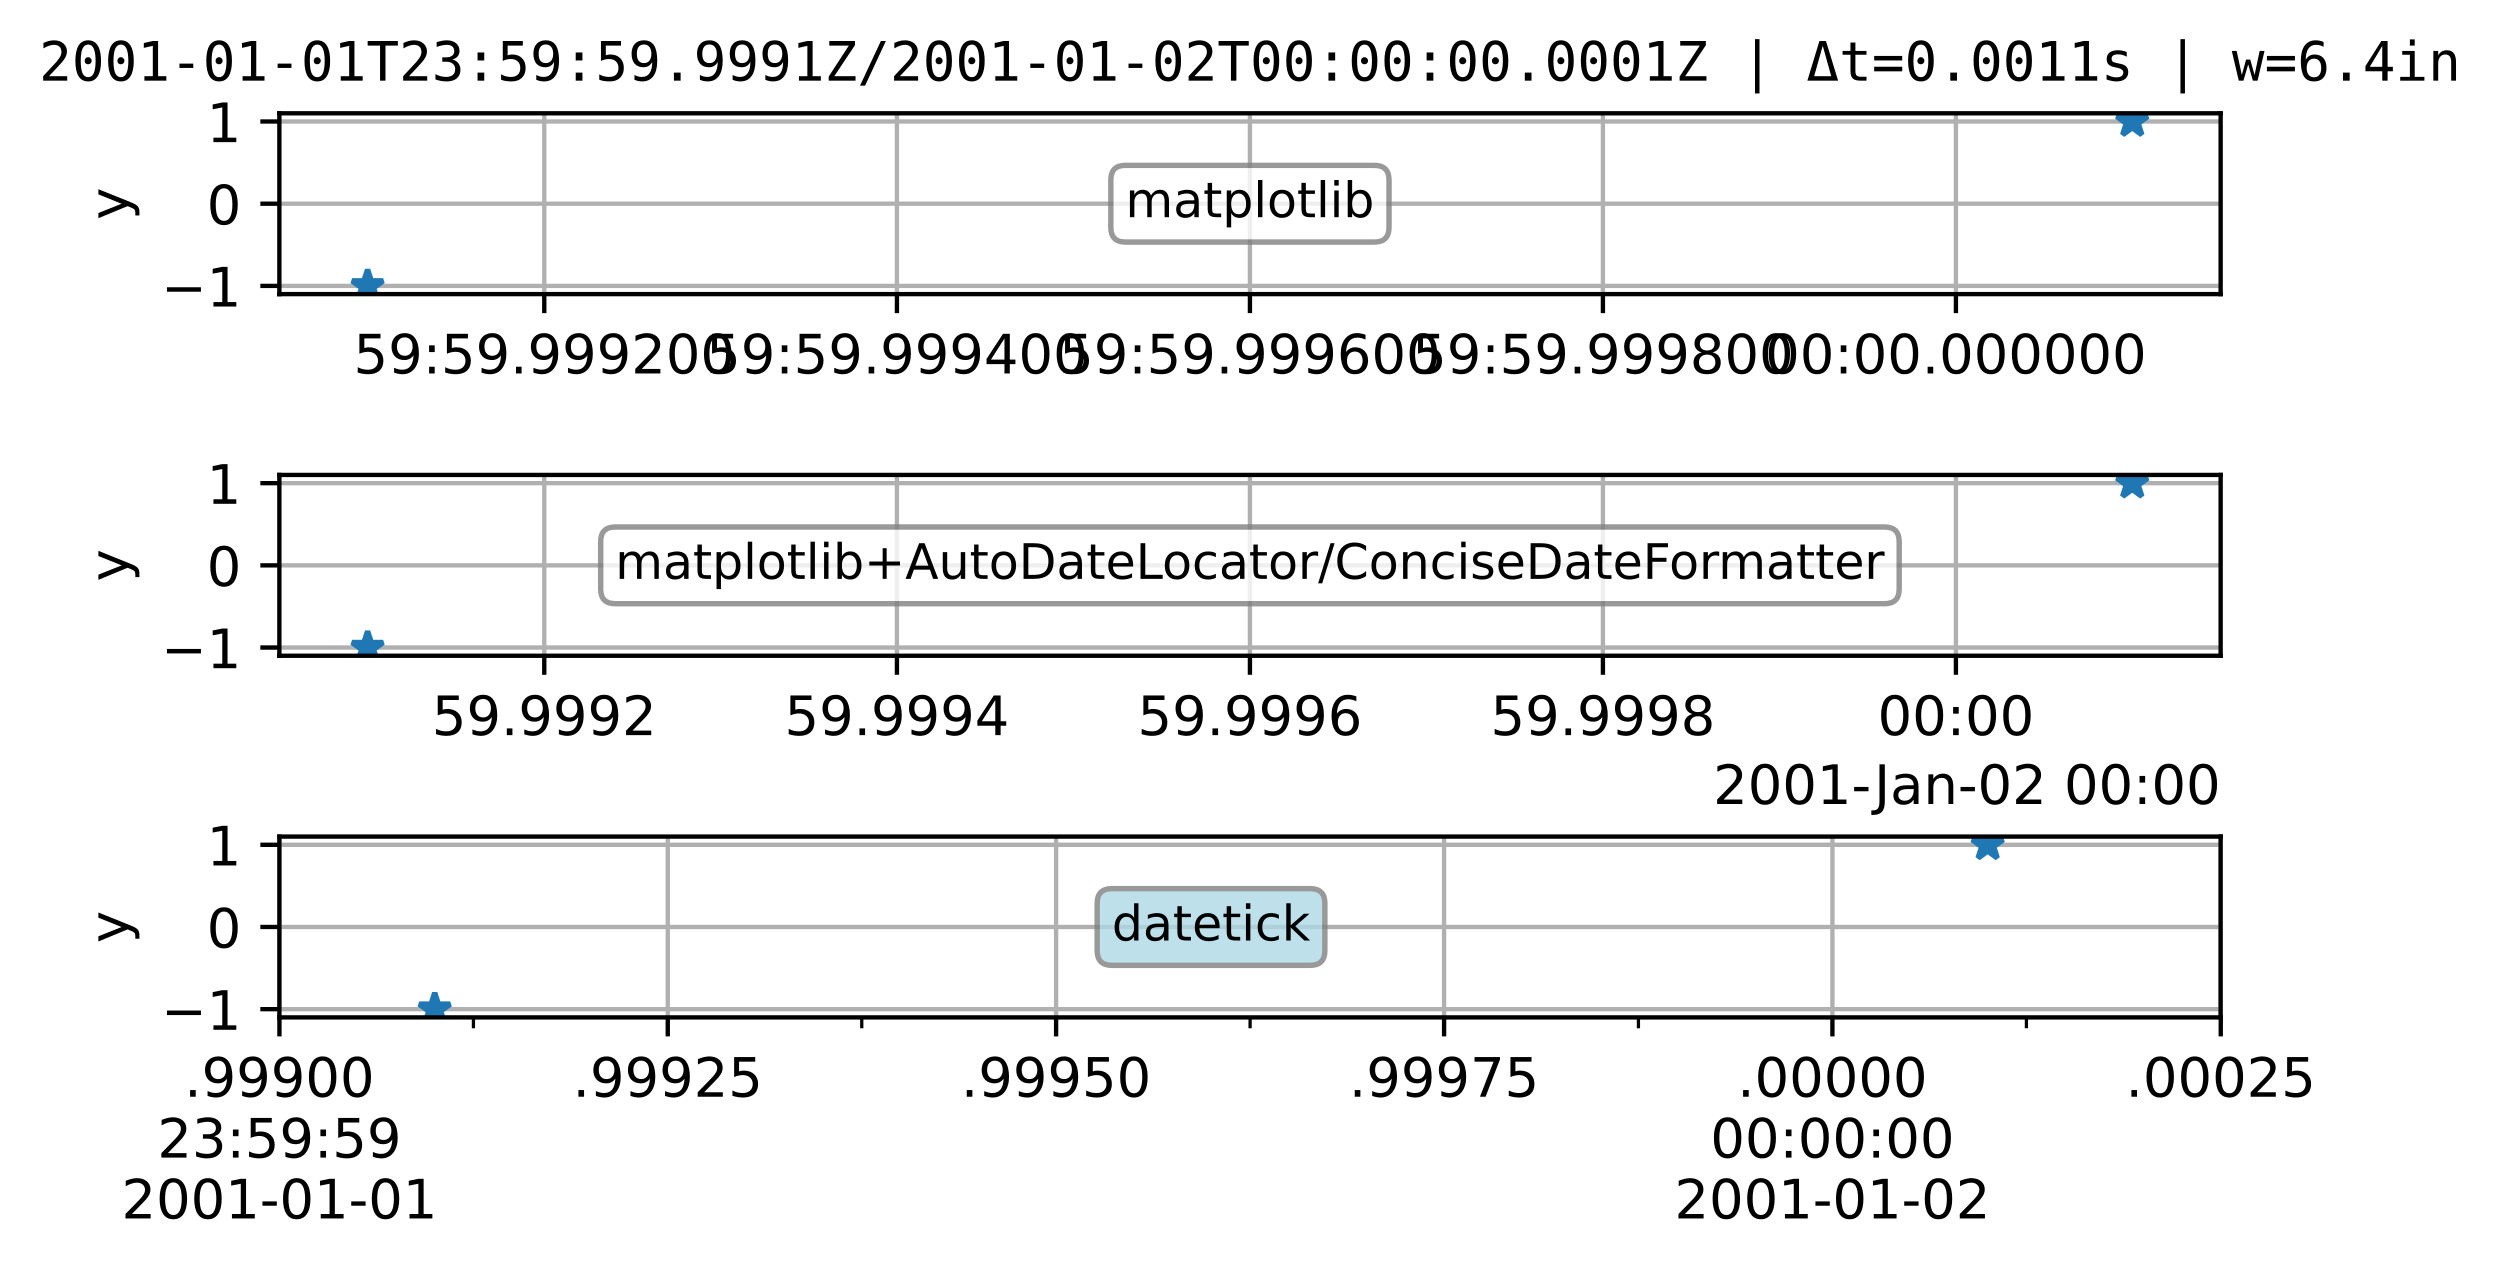
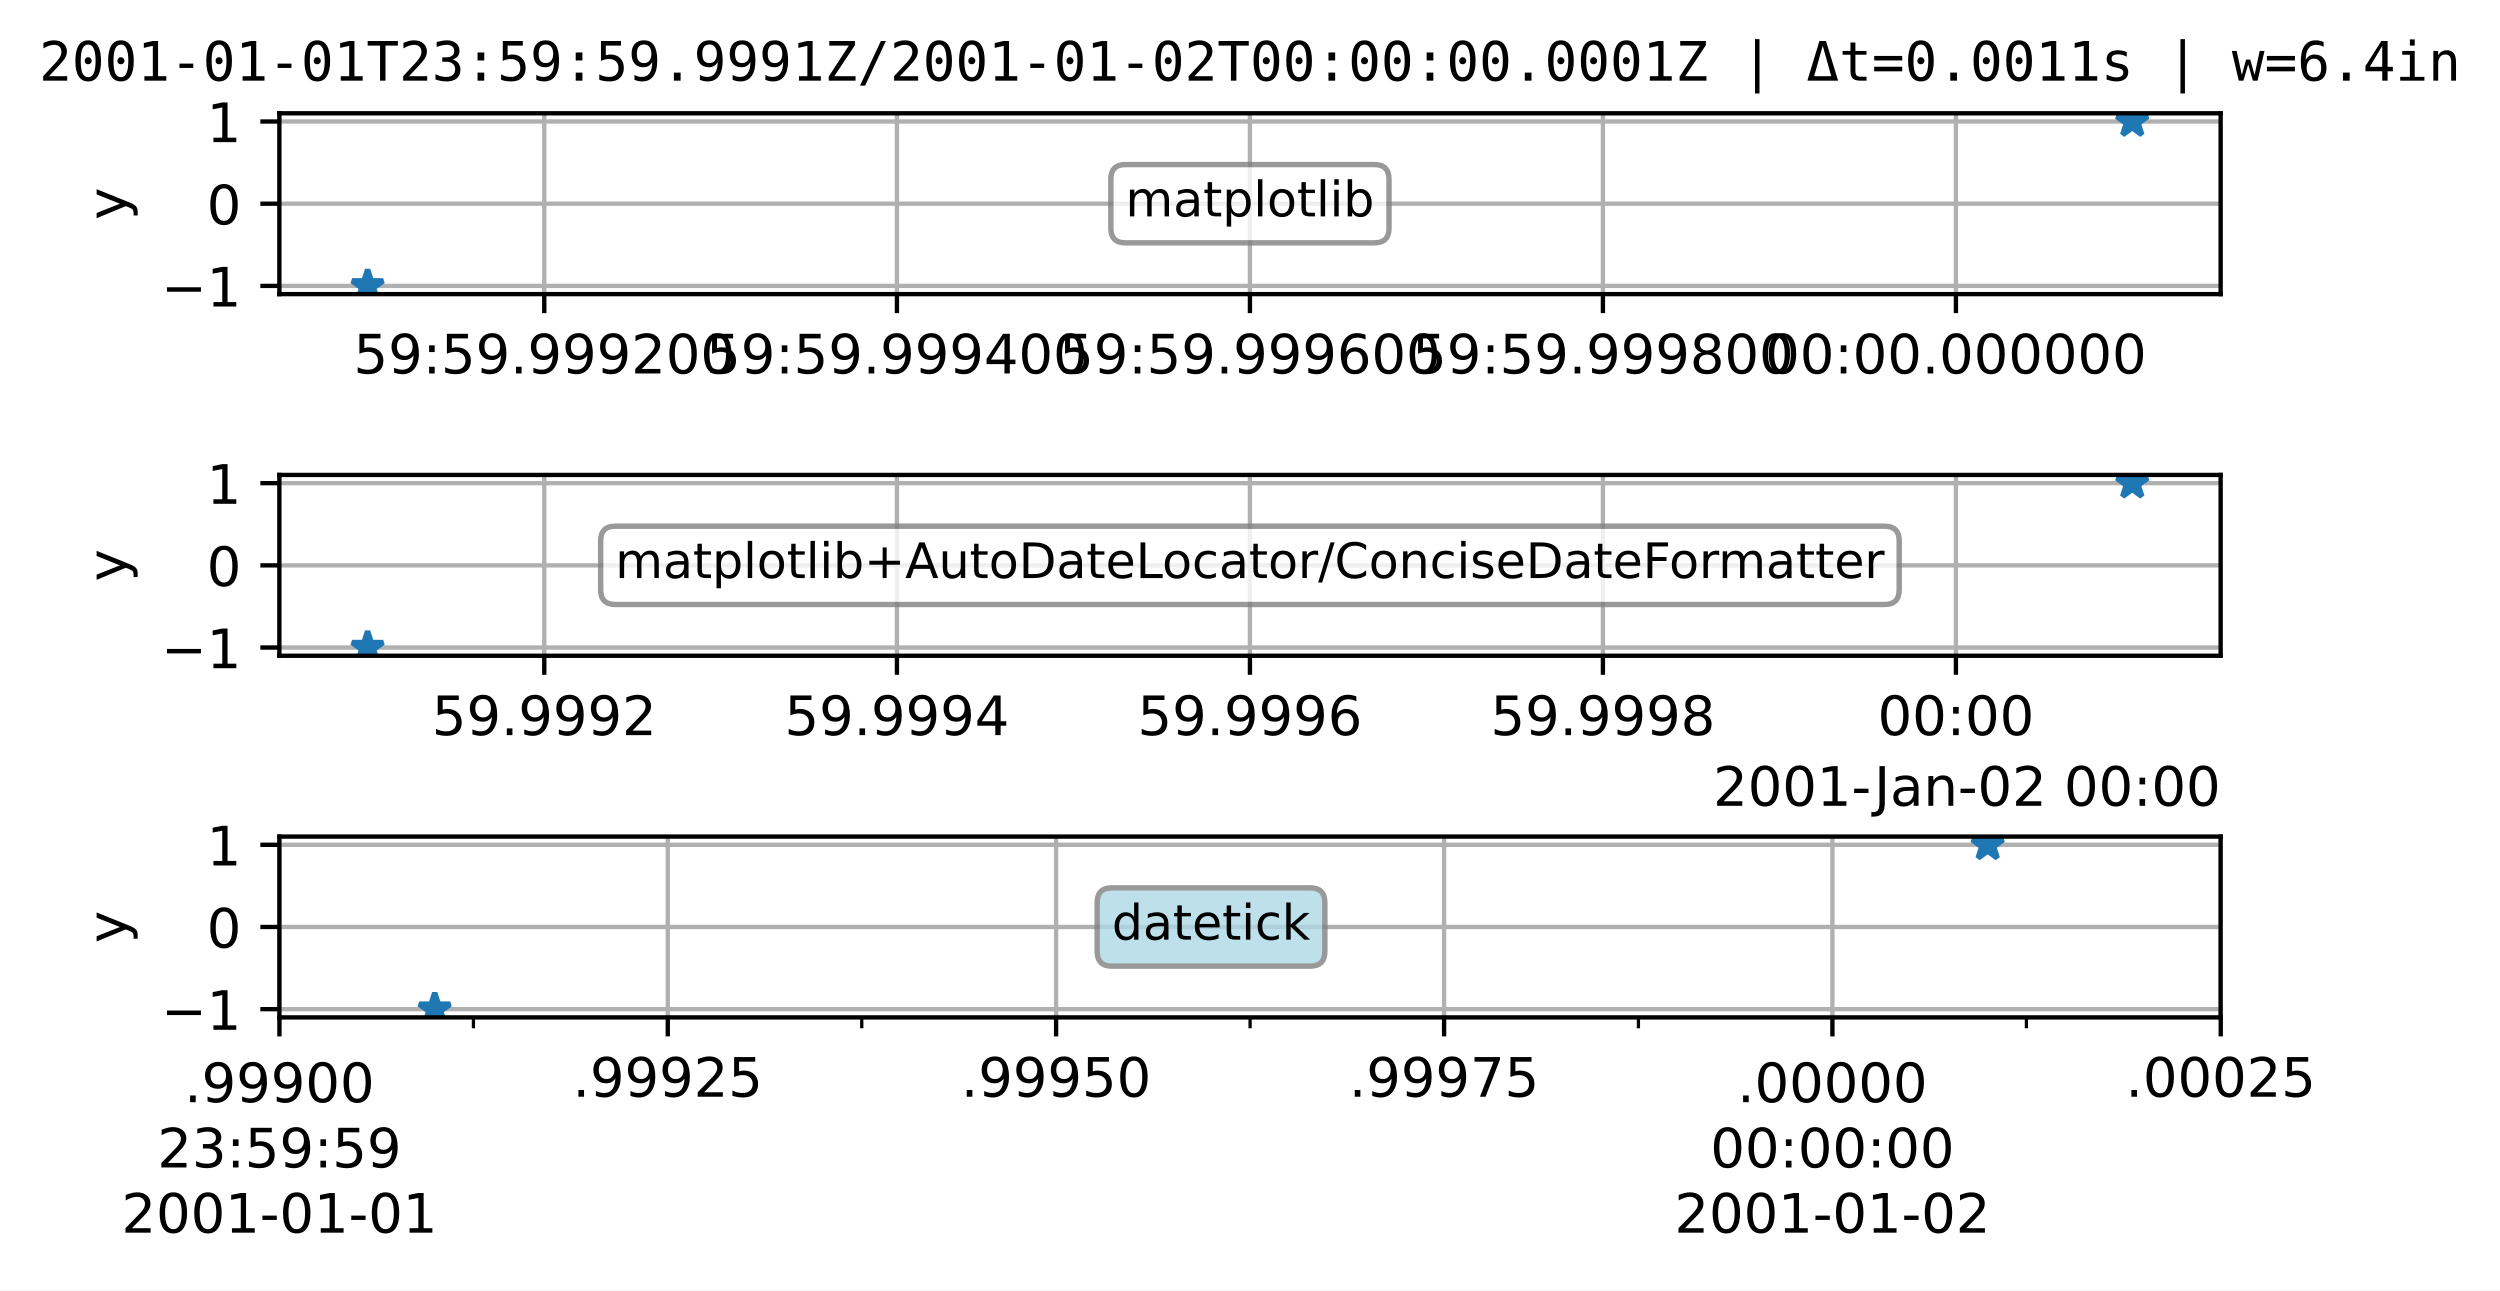
- <svg xmlns="http://www.w3.org/2000/svg" xmlns:xlink="http://www.w3.org/1999/xlink" width="459.903pt" height="233.436pt" viewBox="0 0 459.903 233.436" version="1.1">
+ <svg xmlns="http://www.w3.org/2000/svg" xmlns:xlink="http://www.w3.org/1999/xlink" width="459.903pt" height="237.368pt" viewBox="0 0 459.903 237.368" version="1.1">
  <defs>
    <style type="text/css">*{stroke-linejoin: round; stroke-linecap: butt}</style>
  </defs>
  <g id="figure_1">
    <g id="patch_1">
-       <path d="M 0 233.436  L 459.903 233.436  L 459.903 -0  L 0 -0  z " style="fill: #ffffff" />
+       <path d="M 0 237.368  L 459.903 237.368  L 459.903 -0  L 0 -0  z " style="fill: #ffffff" />
    </g>
    <g id="axes_1">
      <g id="patch_2">
        <path d="M 51.392 54.106  L 408.512 54.106  L 408.512 20.842  L 51.392 20.842  z " style="fill: #ffffff" />
      </g>
      <g id="matplotlib.axis_1">
        <g id="xtick_1">
          <g id="line2d_1">
-             <path d="M 100.125 54.106  L 100.125 20.842  " clip-path="url(#p8fd608093d)" style="fill: none; stroke: #b0b0b0; stroke-width: 0.8; stroke-linecap: square" />
+             <path d="M 100.125 54.106  L 100.125 20.842  " clip-path="url(#pd7051000d3)" style="fill: none; stroke: #b0b0b0; stroke-width: 0.8; stroke-linecap: square" />
          </g>
          <g id="line2d_2">
            <defs>
              <path id="m1e6c41ab66" d="M 0 0  L 0 3.5  " style="stroke: #000000; stroke-width: 0.8" />
            </defs>
            <g>
              <use xlink:href="#m1e6c41ab66" x="100.125" y="54.106" style="stroke: #000000; stroke-width: 0.8" />
            </g>
          </g>
          <g id="text_1">
-             <text style="font: 10px 'DejaVu Sans', 'Bitstream Vera Sans', 'Computer Modern Sans Serif', 'Lucida Grande', 'Verdana', 'Geneva', 'Lucid', 'Arial', 'Helvetica', 'Avant Garde', sans-serif; text-anchor: middle" x="100.125" y="68.705" transform="rotate(-0 100.125 68.70462)">59:59.999200</text>
+             <text style="font-size: 10px; font-family: 'DejaVu Sans', 'Bitstream Vera Sans', 'Computer Modern Sans Serif', 'Lucida Grande', 'Verdana', 'Geneva', 'Lucid', 'Arial', 'Helvetica', 'Avant Garde', sans-serif; text-anchor: middle" x="100.125" y="68.704" transform="rotate(-0 100.125 68.70384)">59:59.999200</text>
          </g>
        </g>
        <g id="xtick_2">
          <g id="line2d_3">
-             <path d="M 165 54.106  L 165 20.842  " clip-path="url(#p8fd608093d)" style="fill: none; stroke: #b0b0b0; stroke-width: 0.8; stroke-linecap: square" />
+             <path d="M 165 54.106  L 165 20.842  " clip-path="url(#pd7051000d3)" style="fill: none; stroke: #b0b0b0; stroke-width: 0.8; stroke-linecap: square" />
          </g>
          <g id="line2d_4">
            <g>
              <use xlink:href="#m1e6c41ab66" x="165" y="54.106" style="stroke: #000000; stroke-width: 0.8" />
            </g>
          </g>
          <g id="text_2">
-             <text style="font: 10px 'DejaVu Sans', 'Bitstream Vera Sans', 'Computer Modern Sans Serif', 'Lucida Grande', 'Verdana', 'Geneva', 'Lucid', 'Arial', 'Helvetica', 'Avant Garde', sans-serif; text-anchor: middle" x="165" y="68.705" transform="rotate(-0 165 68.70462)">59:59.999400</text>
+             <text style="font-size: 10px; font-family: 'DejaVu Sans', 'Bitstream Vera Sans', 'Computer Modern Sans Serif', 'Lucida Grande', 'Verdana', 'Geneva', 'Lucid', 'Arial', 'Helvetica', 'Avant Garde', sans-serif; text-anchor: middle" x="165" y="68.704" transform="rotate(-0 165 68.70384)">59:59.999400</text>
          </g>
        </g>
        <g id="xtick_3">
          <g id="line2d_5">
-             <path d="M 229.938 54.106  L 229.938 20.842  " clip-path="url(#p8fd608093d)" style="fill: none; stroke: #b0b0b0; stroke-width: 0.8; stroke-linecap: square" />
+             <path d="M 229.938 54.106  L 229.938 20.842  " clip-path="url(#pd7051000d3)" style="fill: none; stroke: #b0b0b0; stroke-width: 0.8; stroke-linecap: square" />
          </g>
          <g id="line2d_6">
            <g>
              <use xlink:href="#m1e6c41ab66" x="229.938" y="54.106" style="stroke: #000000; stroke-width: 0.8" />
            </g>
          </g>
          <g id="text_3">
-             <text style="font: 10px 'DejaVu Sans', 'Bitstream Vera Sans', 'Computer Modern Sans Serif', 'Lucida Grande', 'Verdana', 'Geneva', 'Lucid', 'Arial', 'Helvetica', 'Avant Garde', sans-serif; text-anchor: middle" x="229.938" y="68.705" transform="rotate(-0 229.9375 68.70462)">59:59.999600</text>
+             <text style="font-size: 10px; font-family: 'DejaVu Sans', 'Bitstream Vera Sans', 'Computer Modern Sans Serif', 'Lucida Grande', 'Verdana', 'Geneva', 'Lucid', 'Arial', 'Helvetica', 'Avant Garde', sans-serif; text-anchor: middle" x="229.938" y="68.704" transform="rotate(-0 229.9375 68.70384)">59:59.999600</text>
          </g>
        </g>
        <g id="xtick_4">
          <g id="line2d_7">
-             <path d="M 294.875 54.106  L 294.875 20.842  " clip-path="url(#p8fd608093d)" style="fill: none; stroke: #b0b0b0; stroke-width: 0.8; stroke-linecap: square" />
+             <path d="M 294.875 54.106  L 294.875 20.842  " clip-path="url(#pd7051000d3)" style="fill: none; stroke: #b0b0b0; stroke-width: 0.8; stroke-linecap: square" />
          </g>
          <g id="line2d_8">
            <g>
              <use xlink:href="#m1e6c41ab66" x="294.875" y="54.106" style="stroke: #000000; stroke-width: 0.8" />
            </g>
          </g>
          <g id="text_4">
-             <text style="font: 10px 'DejaVu Sans', 'Bitstream Vera Sans', 'Computer Modern Sans Serif', 'Lucida Grande', 'Verdana', 'Geneva', 'Lucid', 'Arial', 'Helvetica', 'Avant Garde', sans-serif; text-anchor: middle" x="294.875" y="68.705" transform="rotate(-0 294.875 68.70462)">59:59.999800</text>
+             <text style="font-size: 10px; font-family: 'DejaVu Sans', 'Bitstream Vera Sans', 'Computer Modern Sans Serif', 'Lucida Grande', 'Verdana', 'Geneva', 'Lucid', 'Arial', 'Helvetica', 'Avant Garde', sans-serif; text-anchor: middle" x="294.875" y="68.704" transform="rotate(-0 294.875 68.70384)">59:59.999800</text>
          </g>
        </g>
        <g id="xtick_5">
          <g id="line2d_9">
-             <path d="M 359.812 54.106  L 359.812 20.842  " clip-path="url(#p8fd608093d)" style="fill: none; stroke: #b0b0b0; stroke-width: 0.8; stroke-linecap: square" />
+             <path d="M 359.812 54.106  L 359.812 20.842  " clip-path="url(#pd7051000d3)" style="fill: none; stroke: #b0b0b0; stroke-width: 0.8; stroke-linecap: square" />
          </g>
          <g id="line2d_10">
            <g>
              <use xlink:href="#m1e6c41ab66" x="359.812" y="54.106" style="stroke: #000000; stroke-width: 0.8" />
            </g>
          </g>
          <g id="text_5">
-             <text style="font: 10px 'DejaVu Sans', 'Bitstream Vera Sans', 'Computer Modern Sans Serif', 'Lucida Grande', 'Verdana', 'Geneva', 'Lucid', 'Arial', 'Helvetica', 'Avant Garde', sans-serif; text-anchor: middle" x="359.812" y="68.705" transform="rotate(-0 359.8125 68.70462)">00:00.000000</text>
+             <text style="font-size: 10px; font-family: 'DejaVu Sans', 'Bitstream Vera Sans', 'Computer Modern Sans Serif', 'Lucida Grande', 'Verdana', 'Geneva', 'Lucid', 'Arial', 'Helvetica', 'Avant Garde', sans-serif; text-anchor: middle" x="359.812" y="68.704" transform="rotate(-0 359.8125 68.70384)">00:00.000000</text>
          </g>
        </g>
      </g>
      <g id="matplotlib.axis_2">
        <g id="ytick_1">
          <g id="line2d_11">
-             <path d="M 51.392 52.594  L 408.512 52.594  " clip-path="url(#p8fd608093d)" style="fill: none; stroke: #b0b0b0; stroke-width: 0.8; stroke-linecap: square" />
+             <path d="M 51.392 52.594  L 408.512 52.594  " clip-path="url(#pd7051000d3)" style="fill: none; stroke: #b0b0b0; stroke-width: 0.8; stroke-linecap: square" />
          </g>
          <g id="line2d_12">
            <defs>
              <path id="mc1c6eb1be1" d="M 0 0  L -3.5 0  " style="stroke: #000000; stroke-width: 0.8" />
            </defs>
            <g>
              <use xlink:href="#mc1c6eb1be1" x="51.392" y="52.594" style="stroke: #000000; stroke-width: 0.8" />
            </g>
          </g>
          <g id="text_6">
-             <text style="font: 10px 'DejaVu Sans', 'Bitstream Vera Sans', 'Computer Modern Sans Serif', 'Lucida Grande', 'Verdana', 'Geneva', 'Lucid', 'Arial', 'Helvetica', 'Avant Garde', sans-serif; text-anchor: end" x="44.392" y="56.393" transform="rotate(-0 44.39156 56.39341)">−1</text>
+             <text style="font-size: 10px; font-family: 'DejaVu Sans', 'Bitstream Vera Sans', 'Computer Modern Sans Serif', 'Lucida Grande', 'Verdana', 'Geneva', 'Lucid', 'Arial', 'Helvetica', 'Avant Garde', sans-serif; text-anchor: end" x="44.392" y="56.393" transform="rotate(-0 44.39156 56.39302)">−1</text>
          </g>
        </g>
        <g id="ytick_2">
          <g id="line2d_13">
-             <path d="M 51.392 37.474  L 408.512 37.474  " clip-path="url(#p8fd608093d)" style="fill: none; stroke: #b0b0b0; stroke-width: 0.8; stroke-linecap: square" />
+             <path d="M 51.392 37.474  L 408.512 37.474  " clip-path="url(#pd7051000d3)" style="fill: none; stroke: #b0b0b0; stroke-width: 0.8; stroke-linecap: square" />
          </g>
          <g id="line2d_14">
            <g>
              <use xlink:href="#mc1c6eb1be1" x="51.392" y="37.474" style="stroke: #000000; stroke-width: 0.8" />
            </g>
          </g>
          <g id="text_7">
-             <text style="font: 10px 'DejaVu Sans', 'Bitstream Vera Sans', 'Computer Modern Sans Serif', 'Lucida Grande', 'Verdana', 'Geneva', 'Lucid', 'Arial', 'Helvetica', 'Avant Garde', sans-serif; text-anchor: end" x="44.392" y="41.273" transform="rotate(-0 44.39156 41.27341)">0</text>
+             <text style="font-size: 10px; font-family: 'DejaVu Sans', 'Bitstream Vera Sans', 'Computer Modern Sans Serif', 'Lucida Grande', 'Verdana', 'Geneva', 'Lucid', 'Arial', 'Helvetica', 'Avant Garde', sans-serif; text-anchor: end" x="44.392" y="41.273" transform="rotate(-0 44.39156 41.27302)">0</text>
          </g>
        </g>
        <g id="ytick_3">
          <g id="line2d_15">
-             <path d="M 51.392 22.354  L 408.512 22.354  " clip-path="url(#p8fd608093d)" style="fill: none; stroke: #b0b0b0; stroke-width: 0.8; stroke-linecap: square" />
+             <path d="M 51.392 22.354  L 408.512 22.354  " clip-path="url(#pd7051000d3)" style="fill: none; stroke: #b0b0b0; stroke-width: 0.8; stroke-linecap: square" />
          </g>
          <g id="line2d_16">
            <g>
              <use xlink:href="#mc1c6eb1be1" x="51.392" y="22.354" style="stroke: #000000; stroke-width: 0.8" />
            </g>
          </g>
          <g id="text_8">
-             <text style="font: 10px 'DejaVu Sans', 'Bitstream Vera Sans', 'Computer Modern Sans Serif', 'Lucida Grande', 'Verdana', 'Geneva', 'Lucid', 'Arial', 'Helvetica', 'Avant Garde', sans-serif; text-anchor: end" x="44.392" y="26.153" transform="rotate(-0 44.39156 26.15341)">1</text>
+             <text style="font-size: 10px; font-family: 'DejaVu Sans', 'Bitstream Vera Sans', 'Computer Modern Sans Serif', 'Lucida Grande', 'Verdana', 'Geneva', 'Lucid', 'Arial', 'Helvetica', 'Avant Garde', sans-serif; text-anchor: end" x="44.392" y="26.153" transform="rotate(-0 44.39156 26.15302)">1</text>
          </g>
        </g>
        <g id="text_9">
-           <text style="font: 10px 'DejaVu Sans', 'Bitstream Vera Sans', 'Computer Modern Sans Serif', 'Lucida Grande', 'Verdana', 'Geneva', 'Lucid', 'Arial', 'Helvetica', 'Avant Garde', sans-serif; text-anchor: middle" x="23.57" y="37.474" transform="rotate(-90 23.56969 37.47419)">y</text>
+           <text style="font-size: 10px; font-family: 'DejaVu Sans', 'Bitstream Vera Sans', 'Computer Modern Sans Serif', 'Lucida Grande', 'Verdana', 'Geneva', 'Lucid', 'Arial', 'Helvetica', 'Avant Garde', sans-serif; text-anchor: middle" x="23.247" y="37.474" transform="rotate(-90 23.24703 37.47419)">y</text>
        </g>
      </g>
      <g id="line2d_17">
        <defs>
          <path id="maf42e94cd1" d="M 0 -3  L -0.674 -0.927  L -2.853 -0.927  L -1.09 0.354  L -1.763 2.427  L -0 1.146  L 1.763 2.427  L 1.09 0.354  L 2.853 -0.927  L 0.674 -0.927  z " style="stroke: #1f77b4; stroke-linejoin: bevel" />
        </defs>
-         <g clip-path="url(#p8fd608093d)">
+         <g clip-path="url(#pd7051000d3)">
          <use xlink:href="#maf42e94cd1" x="67.625" y="52.594" style="fill: #1f77b4; stroke: #1f77b4; stroke-linejoin: bevel" />
          <use xlink:href="#maf42e94cd1" x="392.25" y="22.354" style="fill: #1f77b4; stroke: #1f77b4; stroke-linejoin: bevel" />
        </g>
      </g>
      <g id="patch_3">
        <path d="M 51.392 54.106  L 51.392 20.842  " style="fill: none; stroke: #000000; stroke-width: 0.8; stroke-linejoin: miter; stroke-linecap: square" />
      </g>
      <g id="patch_4">
        <path d="M 408.512 54.106  L 408.512 20.842  " style="fill: none; stroke: #000000; stroke-width: 0.8; stroke-linejoin: miter; stroke-linecap: square" />
      </g>
      <g id="patch_5">
        <path d="M 51.375 54.106  L 408.5 54.106  " style="fill: none; stroke: #000000; stroke-width: 0.8; stroke-linejoin: miter; stroke-linecap: square" />
      </g>
      <g id="patch_6">
        <path d="M 51.375 20.842  L 408.5 20.842  " style="fill: none; stroke: #000000; stroke-width: 0.8; stroke-linejoin: miter; stroke-linecap: square" />
      </g>
      <g id="text_10">
        <g id="patch_7">
-           <path d="M 207.051 44.529  L 252.824 44.529  Q 255.524 44.529 255.524 41.829  L 255.524 33.119  Q 255.524 30.419 252.824 30.419  L 207.051 30.419  Q 204.351 30.419 204.351 33.119  L 204.351 41.829  Q 204.351 44.529 207.051 44.529  z " style="fill: #ffffff; opacity: 0.8; stroke: #808080; stroke-linejoin: miter" />
-         </g>
-         <text style="font: 9px 'DejaVu Sans', 'Bitstream Vera Sans', 'Computer Modern Sans Serif', 'Lucida Grande', 'Verdana', 'Geneva', 'Lucid', 'Arial', 'Helvetica', 'Avant Garde', sans-serif; text-anchor: middle" x="229.938" y="39.958" transform="rotate(-0 229.9375 39.95763)">matplotlib</text>
+           <path d="M 207.051 44.675  L 252.824 44.675  Q 255.524 44.675 255.524 41.975  L 255.524 32.974  Q 255.524 30.274 252.824 30.274  L 207.051 30.274  Q 204.351 30.274 204.351 32.974  L 204.351 41.975  Q 204.351 44.675 207.051 44.675  z " style="fill: #ffffff; opacity: 0.8; stroke: #808080; stroke-linejoin: miter" />
+         </g>
+         <text style="font-size: 9px; font-family: 'DejaVu Sans', 'Bitstream Vera Sans', 'Computer Modern Sans Serif', 'Lucida Grande', 'Verdana', 'Geneva', 'Lucid', 'Arial', 'Helvetica', 'Avant Garde', sans-serif; text-anchor: middle" x="229.938" y="39.812" transform="rotate(-0 229.9375 39.81243)">matplotlib</text>
      </g>
      <g id="text_11">
-         <text style="font: 10px 'DejaVu Sans Mono', 'Bitstream Vera Sans Mono', 'Computer Modern Typewriter', 'Andale Mono', 'Nimbus Mono L', 'Courier New', 'Courier', 'Fixed', 'Terminal', monospace; text-anchor: middle" x="229.952" y="14.842" transform="rotate(-0 229.9516 14.84219)">2001-01-01T23:59:59.9991Z/2001-01-02T00:00:00.0001Z | Δt=0.0011s | w=6.4in</text>
+         <text style="font-size: 10px; font-family: 'DejaVu Sans Mono', 'Bitstream Vera Sans Mono', 'Computer Modern Typewriter', 'Andale Mono', 'Nimbus Mono L', 'Courier New', 'Courier', 'Fixed', 'Terminal', monospace; text-anchor: middle" x="229.952" y="14.842" transform="rotate(-0 229.9516 14.84219)">2001-01-01T23:59:59.9991Z/2001-01-02T00:00:00.0001Z | Δt=0.0011s | w=6.4in</text>
      </g>
    </g>
    <g id="axes_2">
      <g id="patch_8">
        <path d="M 51.392 120.634  L 408.512 120.634  L 408.512 87.37  L 51.392 87.37  z " style="fill: #ffffff" />
      </g>
      <g id="matplotlib.axis_3">
        <g id="xtick_6">
          <g id="line2d_18">
-             <path d="M 100.125 120.634  L 100.125 87.37  " clip-path="url(#p491c0d5080)" style="fill: none; stroke: #b0b0b0; stroke-width: 0.8; stroke-linecap: square" />
+             <path d="M 100.125 120.634  L 100.125 87.37  " clip-path="url(#p44b0784f91)" style="fill: none; stroke: #b0b0b0; stroke-width: 0.8; stroke-linecap: square" />
          </g>
          <g id="line2d_19">
            <g>
              <use xlink:href="#m1e6c41ab66" x="100.125" y="120.634" style="stroke: #000000; stroke-width: 0.8" />
            </g>
          </g>
          <g id="text_12">
-             <text style="font: 10px 'DejaVu Sans', 'Bitstream Vera Sans', 'Computer Modern Sans Serif', 'Lucida Grande', 'Verdana', 'Geneva', 'Lucid', 'Arial', 'Helvetica', 'Avant Garde', sans-serif; text-anchor: middle" x="100.125" y="135.233" transform="rotate(-0 100.125 135.2326)">59.9992</text>
+             <text style="font-size: 10px; font-family: 'DejaVu Sans', 'Bitstream Vera Sans', 'Computer Modern Sans Serif', 'Lucida Grande', 'Verdana', 'Geneva', 'Lucid', 'Arial', 'Helvetica', 'Avant Garde', sans-serif; text-anchor: middle" x="100.125" y="135.232" transform="rotate(-0 100.125 135.2318)">59.9992</text>
          </g>
        </g>
        <g id="xtick_7">
          <g id="line2d_20">
-             <path d="M 165 120.634  L 165 87.37  " clip-path="url(#p491c0d5080)" style="fill: none; stroke: #b0b0b0; stroke-width: 0.8; stroke-linecap: square" />
+             <path d="M 165 120.634  L 165 87.37  " clip-path="url(#p44b0784f91)" style="fill: none; stroke: #b0b0b0; stroke-width: 0.8; stroke-linecap: square" />
          </g>
          <g id="line2d_21">
            <g>
              <use xlink:href="#m1e6c41ab66" x="165" y="120.634" style="stroke: #000000; stroke-width: 0.8" />
            </g>
          </g>
          <g id="text_13">
-             <text style="font: 10px 'DejaVu Sans', 'Bitstream Vera Sans', 'Computer Modern Sans Serif', 'Lucida Grande', 'Verdana', 'Geneva', 'Lucid', 'Arial', 'Helvetica', 'Avant Garde', sans-serif; text-anchor: middle" x="165" y="135.233" transform="rotate(-0 165 135.2326)">59.9994</text>
+             <text style="font-size: 10px; font-family: 'DejaVu Sans', 'Bitstream Vera Sans', 'Computer Modern Sans Serif', 'Lucida Grande', 'Verdana', 'Geneva', 'Lucid', 'Arial', 'Helvetica', 'Avant Garde', sans-serif; text-anchor: middle" x="165" y="135.232" transform="rotate(-0 165 135.2318)">59.9994</text>
          </g>
        </g>
        <g id="xtick_8">
          <g id="line2d_22">
-             <path d="M 229.938 120.634  L 229.938 87.37  " clip-path="url(#p491c0d5080)" style="fill: none; stroke: #b0b0b0; stroke-width: 0.8; stroke-linecap: square" />
+             <path d="M 229.938 120.634  L 229.938 87.37  " clip-path="url(#p44b0784f91)" style="fill: none; stroke: #b0b0b0; stroke-width: 0.8; stroke-linecap: square" />
          </g>
          <g id="line2d_23">
            <g>
              <use xlink:href="#m1e6c41ab66" x="229.938" y="120.634" style="stroke: #000000; stroke-width: 0.8" />
            </g>
          </g>
          <g id="text_14">
-             <text style="font: 10px 'DejaVu Sans', 'Bitstream Vera Sans', 'Computer Modern Sans Serif', 'Lucida Grande', 'Verdana', 'Geneva', 'Lucid', 'Arial', 'Helvetica', 'Avant Garde', sans-serif; text-anchor: middle" x="229.938" y="135.233" transform="rotate(-0 229.9375 135.2326)">59.9996</text>
+             <text style="font-size: 10px; font-family: 'DejaVu Sans', 'Bitstream Vera Sans', 'Computer Modern Sans Serif', 'Lucida Grande', 'Verdana', 'Geneva', 'Lucid', 'Arial', 'Helvetica', 'Avant Garde', sans-serif; text-anchor: middle" x="229.938" y="135.232" transform="rotate(-0 229.9375 135.2318)">59.9996</text>
          </g>
        </g>
        <g id="xtick_9">
          <g id="line2d_24">
-             <path d="M 294.875 120.634  L 294.875 87.37  " clip-path="url(#p491c0d5080)" style="fill: none; stroke: #b0b0b0; stroke-width: 0.8; stroke-linecap: square" />
+             <path d="M 294.875 120.634  L 294.875 87.37  " clip-path="url(#p44b0784f91)" style="fill: none; stroke: #b0b0b0; stroke-width: 0.8; stroke-linecap: square" />
          </g>
          <g id="line2d_25">
            <g>
              <use xlink:href="#m1e6c41ab66" x="294.875" y="120.634" style="stroke: #000000; stroke-width: 0.8" />
            </g>
          </g>
          <g id="text_15">
-             <text style="font: 10px 'DejaVu Sans', 'Bitstream Vera Sans', 'Computer Modern Sans Serif', 'Lucida Grande', 'Verdana', 'Geneva', 'Lucid', 'Arial', 'Helvetica', 'Avant Garde', sans-serif; text-anchor: middle" x="294.875" y="135.233" transform="rotate(-0 294.875 135.2326)">59.9998</text>
+             <text style="font-size: 10px; font-family: 'DejaVu Sans', 'Bitstream Vera Sans', 'Computer Modern Sans Serif', 'Lucida Grande', 'Verdana', 'Geneva', 'Lucid', 'Arial', 'Helvetica', 'Avant Garde', sans-serif; text-anchor: middle" x="294.875" y="135.232" transform="rotate(-0 294.875 135.2318)">59.9998</text>
          </g>
        </g>
        <g id="xtick_10">
          <g id="line2d_26">
-             <path d="M 359.812 120.634  L 359.812 87.37  " clip-path="url(#p491c0d5080)" style="fill: none; stroke: #b0b0b0; stroke-width: 0.8; stroke-linecap: square" />
+             <path d="M 359.812 120.634  L 359.812 87.37  " clip-path="url(#p44b0784f91)" style="fill: none; stroke: #b0b0b0; stroke-width: 0.8; stroke-linecap: square" />
          </g>
          <g id="line2d_27">
            <g>
              <use xlink:href="#m1e6c41ab66" x="359.812" y="120.634" style="stroke: #000000; stroke-width: 0.8" />
            </g>
          </g>
          <g id="text_16">
-             <text style="font: 10px 'DejaVu Sans', 'Bitstream Vera Sans', 'Computer Modern Sans Serif', 'Lucida Grande', 'Verdana', 'Geneva', 'Lucid', 'Arial', 'Helvetica', 'Avant Garde', sans-serif; text-anchor: middle" x="359.812" y="135.233" transform="rotate(-0 359.8125 135.2326)">00:00</text>
+             <text style="font-size: 10px; font-family: 'DejaVu Sans', 'Bitstream Vera Sans', 'Computer Modern Sans Serif', 'Lucida Grande', 'Verdana', 'Geneva', 'Lucid', 'Arial', 'Helvetica', 'Avant Garde', sans-serif; text-anchor: middle" x="359.812" y="135.232" transform="rotate(-0 359.8125 135.2318)">00:00</text>
          </g>
        </g>
        <g id="text_17">
-           <text style="font: 10px 'DejaVu Sans', 'Bitstream Vera Sans', 'Computer Modern Sans Serif', 'Lucida Grande', 'Verdana', 'Geneva', 'Lucid', 'Arial', 'Helvetica', 'Avant Garde', sans-serif; text-anchor: end" x="408.512" y="147.911" transform="rotate(-0 408.5116 147.9108)">2001-Jan-02 00:00</text>
+           <text style="font-size: 10px; font-family: 'DejaVu Sans', 'Bitstream Vera Sans', 'Computer Modern Sans Serif', 'Lucida Grande', 'Verdana', 'Geneva', 'Lucid', 'Arial', 'Helvetica', 'Avant Garde', sans-serif; text-anchor: end" x="408.512" y="148.232" transform="rotate(-0 408.5116 148.2318)">2001-Jan-02 00:00</text>
        </g>
      </g>
      <g id="matplotlib.axis_4">
        <g id="ytick_4">
          <g id="line2d_28">
-             <path d="M 51.392 119.122  L 408.512 119.122  " clip-path="url(#p491c0d5080)" style="fill: none; stroke: #b0b0b0; stroke-width: 0.8; stroke-linecap: square" />
+             <path d="M 51.392 119.122  L 408.512 119.122  " clip-path="url(#p44b0784f91)" style="fill: none; stroke: #b0b0b0; stroke-width: 0.8; stroke-linecap: square" />
          </g>
          <g id="line2d_29">
            <g>
              <use xlink:href="#mc1c6eb1be1" x="51.392" y="119.122" style="stroke: #000000; stroke-width: 0.8" />
            </g>
          </g>
          <g id="text_18">
-             <text style="font: 10px 'DejaVu Sans', 'Bitstream Vera Sans', 'Computer Modern Sans Serif', 'Lucida Grande', 'Verdana', 'Geneva', 'Lucid', 'Arial', 'Helvetica', 'Avant Garde', sans-serif; text-anchor: end" x="44.392" y="122.921" transform="rotate(-0 44.39156 122.9214)">−1</text>
+             <text style="font-size: 10px; font-family: 'DejaVu Sans', 'Bitstream Vera Sans', 'Computer Modern Sans Serif', 'Lucida Grande', 'Verdana', 'Geneva', 'Lucid', 'Arial', 'Helvetica', 'Avant Garde', sans-serif; text-anchor: end" x="44.392" y="122.921" transform="rotate(-0 44.39156 122.921)">−1</text>
          </g>
        </g>
        <g id="ytick_5">
          <g id="line2d_30">
-             <path d="M 51.392 104.002  L 408.512 104.002  " clip-path="url(#p491c0d5080)" style="fill: none; stroke: #b0b0b0; stroke-width: 0.8; stroke-linecap: square" />
+             <path d="M 51.392 104.002  L 408.512 104.002  " clip-path="url(#p44b0784f91)" style="fill: none; stroke: #b0b0b0; stroke-width: 0.8; stroke-linecap: square" />
          </g>
          <g id="line2d_31">
            <g>
              <use xlink:href="#mc1c6eb1be1" x="51.392" y="104.002" style="stroke: #000000; stroke-width: 0.8" />
            </g>
          </g>
          <g id="text_19">
-             <text style="font: 10px 'DejaVu Sans', 'Bitstream Vera Sans', 'Computer Modern Sans Serif', 'Lucida Grande', 'Verdana', 'Geneva', 'Lucid', 'Arial', 'Helvetica', 'Avant Garde', sans-serif; text-anchor: end" x="44.392" y="107.801" transform="rotate(-0 44.39156 107.8014)">0</text>
+             <text style="font-size: 10px; font-family: 'DejaVu Sans', 'Bitstream Vera Sans', 'Computer Modern Sans Serif', 'Lucida Grande', 'Verdana', 'Geneva', 'Lucid', 'Arial', 'Helvetica', 'Avant Garde', sans-serif; text-anchor: end" x="44.392" y="107.801" transform="rotate(-0 44.39156 107.801)">0</text>
          </g>
        </g>
        <g id="ytick_6">
          <g id="line2d_32">
-             <path d="M 51.392 88.882  L 408.512 88.882  " clip-path="url(#p491c0d5080)" style="fill: none; stroke: #b0b0b0; stroke-width: 0.8; stroke-linecap: square" />
+             <path d="M 51.392 88.882  L 408.512 88.882  " clip-path="url(#p44b0784f91)" style="fill: none; stroke: #b0b0b0; stroke-width: 0.8; stroke-linecap: square" />
          </g>
          <g id="line2d_33">
            <g>
              <use xlink:href="#mc1c6eb1be1" x="51.392" y="88.882" style="stroke: #000000; stroke-width: 0.8" />
            </g>
          </g>
          <g id="text_20">
-             <text style="font: 10px 'DejaVu Sans', 'Bitstream Vera Sans', 'Computer Modern Sans Serif', 'Lucida Grande', 'Verdana', 'Geneva', 'Lucid', 'Arial', 'Helvetica', 'Avant Garde', sans-serif; text-anchor: end" x="44.392" y="92.681" transform="rotate(-0 44.39156 92.68141)">1</text>
+             <text style="font-size: 10px; font-family: 'DejaVu Sans', 'Bitstream Vera Sans', 'Computer Modern Sans Serif', 'Lucida Grande', 'Verdana', 'Geneva', 'Lucid', 'Arial', 'Helvetica', 'Avant Garde', sans-serif; text-anchor: end" x="44.392" y="92.681" transform="rotate(-0 44.39156 92.68102)">1</text>
          </g>
        </g>
        <g id="text_21">
-           <text style="font: 10px 'DejaVu Sans', 'Bitstream Vera Sans', 'Computer Modern Sans Serif', 'Lucida Grande', 'Verdana', 'Geneva', 'Lucid', 'Arial', 'Helvetica', 'Avant Garde', sans-serif; text-anchor: middle" x="23.57" y="104.002" transform="rotate(-90 23.56969 104.0022)">y</text>
+           <text style="font-size: 10px; font-family: 'DejaVu Sans', 'Bitstream Vera Sans', 'Computer Modern Sans Serif', 'Lucida Grande', 'Verdana', 'Geneva', 'Lucid', 'Arial', 'Helvetica', 'Avant Garde', sans-serif; text-anchor: middle" x="23.247" y="104.002" transform="rotate(-90 23.24703 104.0022)">y</text>
        </g>
      </g>
      <g id="line2d_34">
-         <g clip-path="url(#p491c0d5080)">
+         <g clip-path="url(#p44b0784f91)">
          <use xlink:href="#maf42e94cd1" x="67.625" y="119.122" style="fill: #1f77b4; stroke: #1f77b4; stroke-linejoin: bevel" />
          <use xlink:href="#maf42e94cd1" x="392.25" y="88.882" style="fill: #1f77b4; stroke: #1f77b4; stroke-linejoin: bevel" />
        </g>
      </g>
      <g id="patch_9">
        <path d="M 51.392 120.634  L 51.392 87.37  " style="fill: none; stroke: #000000; stroke-width: 0.8; stroke-linejoin: miter; stroke-linecap: square" />
      </g>
      <g id="patch_10">
        <path d="M 408.512 120.634  L 408.512 87.37  " style="fill: none; stroke: #000000; stroke-width: 0.8; stroke-linejoin: miter; stroke-linecap: square" />
      </g>
      <g id="patch_11">
        <path d="M 51.375 120.634  L 408.5 120.634  " style="fill: none; stroke: #000000; stroke-width: 0.8; stroke-linejoin: miter; stroke-linecap: square" />
      </g>
      <g id="patch_12">
        <path d="M 51.375 87.37  L 408.5 87.37  " style="fill: none; stroke: #000000; stroke-width: 0.8; stroke-linejoin: miter; stroke-linecap: square" />
      </g>
      <g id="text_22">
        <g id="patch_13">
-           <path d="M 113.2 111.057  L 346.675 111.057  Q 349.375 111.057 349.375 108.357  L 349.375 99.647  Q 349.375 96.947 346.675 96.947  L 113.2 96.947  Q 110.5 96.947 110.5 99.647  L 110.5 108.357  Q 110.5 111.057 113.2 111.057  z " style="fill: #ffffff; opacity: 0.8; stroke: #808080; stroke-linejoin: miter" />
-         </g>
-         <text style="font: 9px 'DejaVu Sans', 'Bitstream Vera Sans', 'Computer Modern Sans Serif', 'Lucida Grande', 'Verdana', 'Geneva', 'Lucid', 'Arial', 'Helvetica', 'Avant Garde', sans-serif; text-anchor: middle" x="229.938" y="106.486" transform="rotate(-0 229.9375 106.4856)">matplotlib+AutoDateLocator/ConciseDateFormatter</text>
+           <path d="M 113.198 111.203  L 346.677 111.203  Q 349.377 111.203 349.377 108.503  L 349.377 99.502  Q 349.377 96.802 346.677 96.802  L 113.198 96.802  Q 110.498 96.802 110.498 99.502  L 110.498 108.503  Q 110.498 111.203 113.198 111.203  z " style="fill: #ffffff; opacity: 0.8; stroke: #808080; stroke-linejoin: miter" />
+         </g>
+         <text style="font-size: 9px; font-family: 'DejaVu Sans', 'Bitstream Vera Sans', 'Computer Modern Sans Serif', 'Lucida Grande', 'Verdana', 'Geneva', 'Lucid', 'Arial', 'Helvetica', 'Avant Garde', sans-serif; text-anchor: middle" x="229.938" y="106.34" transform="rotate(-0 229.9375 106.3404)">matplotlib+AutoDateLocator/ConciseDateFormatter</text>
      </g>
    </g>
    <g id="axes_3">
      <g id="patch_14">
        <path d="M 51.392 187.162  L 408.512 187.162  L 408.512 153.898  L 51.392 153.898  z " style="fill: #ffffff" />
      </g>
      <g id="matplotlib.axis_5">
        <g id="xtick_11">
          <g id="line2d_35">
-             <path d="M 51.406 187.162  L 51.406 153.898  " clip-path="url(#p8b4cf2cf23)" style="fill: none; stroke: #b0b0b0; stroke-width: 0.8; stroke-linecap: square" />
+             <path d="M 51.406 187.162  L 51.406 153.898  " clip-path="url(#pa6ad8cc88d)" style="fill: none; stroke: #b0b0b0; stroke-width: 0.8; stroke-linecap: square" />
          </g>
          <g id="line2d_36">
            <g>
              <use xlink:href="#m1e6c41ab66" x="51.406" y="187.162" style="stroke: #000000; stroke-width: 0.8" />
            </g>
          </g>
          <g id="text_23">
-             <text style="font: 10px 'DejaVu Sans', 'Bitstream Vera Sans', 'Computer Modern Sans Serif', 'Lucida Grande', 'Verdana', 'Geneva', 'Lucid', 'Arial', 'Helvetica', 'Avant Garde', sans-serif" transform="translate(33.91094 201.7606)">.99900</text>
-             <text style="font: 10px 'DejaVu Sans', 'Bitstream Vera Sans', 'Computer Modern Sans Serif', 'Lucida Grande', 'Verdana', 'Geneva', 'Lucid', 'Arial', 'Helvetica', 'Avant Garde', sans-serif" transform="translate(28.95 212.9584)">23:59:59</text>
-             <text style="font: 10px 'DejaVu Sans', 'Bitstream Vera Sans', 'Computer Modern Sans Serif', 'Lucida Grande', 'Verdana', 'Geneva', 'Lucid', 'Arial', 'Helvetica', 'Avant Garde', sans-serif" transform="translate(22.34844 224.1562)">2001-01-01</text>
+             <text style="font-size: 10px; font-family: 'DejaVu Sans', 'Bitstream Vera Sans', 'Computer Modern Sans Serif', 'Lucida Grande', 'Verdana', 'Geneva', 'Lucid', 'Arial', 'Helvetica', 'Avant Garde', sans-serif" transform="translate(33.91094 202.7608)">.99900</text>
+             <text style="font-size: 10px; font-family: 'DejaVu Sans', 'Bitstream Vera Sans', 'Computer Modern Sans Serif', 'Lucida Grande', 'Verdana', 'Geneva', 'Lucid', 'Arial', 'Helvetica', 'Avant Garde', sans-serif" transform="translate(28.95 214.7628)">23:59:59</text>
+             <text style="font-size: 10px; font-family: 'DejaVu Sans', 'Bitstream Vera Sans', 'Computer Modern Sans Serif', 'Lucida Grande', 'Verdana', 'Geneva', 'Lucid', 'Arial', 'Helvetica', 'Avant Garde', sans-serif" transform="translate(22.34844 226.7647)">2001-01-01</text>
          </g>
        </g>
        <g id="xtick_12">
          <g id="line2d_37">
-             <path d="M 122.844 187.162  L 122.844 153.898  " clip-path="url(#p8b4cf2cf23)" style="fill: none; stroke: #b0b0b0; stroke-width: 0.8; stroke-linecap: square" />
+             <path d="M 122.844 187.162  L 122.844 153.898  " clip-path="url(#pa6ad8cc88d)" style="fill: none; stroke: #b0b0b0; stroke-width: 0.8; stroke-linecap: square" />
          </g>
          <g id="line2d_38">
            <g>
              <use xlink:href="#m1e6c41ab66" x="122.844" y="187.162" style="stroke: #000000; stroke-width: 0.8" />
            </g>
          </g>
          <g id="text_24">
-             <text style="font: 10px 'DejaVu Sans', 'Bitstream Vera Sans', 'Computer Modern Sans Serif', 'Lucida Grande', 'Verdana', 'Geneva', 'Lucid', 'Arial', 'Helvetica', 'Avant Garde', sans-serif; text-anchor: middle" x="122.844" y="201.761" transform="rotate(-0 122.8438 201.7606)">.99925</text>
+             <text style="font-size: 10px; font-family: 'DejaVu Sans', 'Bitstream Vera Sans', 'Computer Modern Sans Serif', 'Lucida Grande', 'Verdana', 'Geneva', 'Lucid', 'Arial', 'Helvetica', 'Avant Garde', sans-serif; text-anchor: middle" x="122.844" y="201.76" transform="rotate(-0 122.8438 201.7598)">.99925</text>
          </g>
        </g>
        <g id="xtick_13">
          <g id="line2d_39">
-             <path d="M 194.281 187.162  L 194.281 153.898  " clip-path="url(#p8b4cf2cf23)" style="fill: none; stroke: #b0b0b0; stroke-width: 0.8; stroke-linecap: square" />
+             <path d="M 194.281 187.162  L 194.281 153.898  " clip-path="url(#pa6ad8cc88d)" style="fill: none; stroke: #b0b0b0; stroke-width: 0.8; stroke-linecap: square" />
          </g>
          <g id="line2d_40">
            <g>
              <use xlink:href="#m1e6c41ab66" x="194.281" y="187.162" style="stroke: #000000; stroke-width: 0.8" />
            </g>
          </g>
          <g id="text_25">
-             <text style="font: 10px 'DejaVu Sans', 'Bitstream Vera Sans', 'Computer Modern Sans Serif', 'Lucida Grande', 'Verdana', 'Geneva', 'Lucid', 'Arial', 'Helvetica', 'Avant Garde', sans-serif; text-anchor: middle" x="194.281" y="201.761" transform="rotate(-0 194.2812 201.7606)">.99950</text>
+             <text style="font-size: 10px; font-family: 'DejaVu Sans', 'Bitstream Vera Sans', 'Computer Modern Sans Serif', 'Lucida Grande', 'Verdana', 'Geneva', 'Lucid', 'Arial', 'Helvetica', 'Avant Garde', sans-serif; text-anchor: middle" x="194.281" y="201.76" transform="rotate(-0 194.2812 201.7598)">.99950</text>
          </g>
        </g>
        <g id="xtick_14">
          <g id="line2d_41">
-             <path d="M 265.656 187.162  L 265.656 153.898  " clip-path="url(#p8b4cf2cf23)" style="fill: none; stroke: #b0b0b0; stroke-width: 0.8; stroke-linecap: square" />
+             <path d="M 265.656 187.162  L 265.656 153.898  " clip-path="url(#pa6ad8cc88d)" style="fill: none; stroke: #b0b0b0; stroke-width: 0.8; stroke-linecap: square" />
          </g>
          <g id="line2d_42">
            <g>
              <use xlink:href="#m1e6c41ab66" x="265.656" y="187.162" style="stroke: #000000; stroke-width: 0.8" />
            </g>
          </g>
          <g id="text_26">
-             <text style="font: 10px 'DejaVu Sans', 'Bitstream Vera Sans', 'Computer Modern Sans Serif', 'Lucida Grande', 'Verdana', 'Geneva', 'Lucid', 'Arial', 'Helvetica', 'Avant Garde', sans-serif; text-anchor: middle" x="265.656" y="201.761" transform="rotate(-0 265.6562 201.7606)">.99975</text>
+             <text style="font-size: 10px; font-family: 'DejaVu Sans', 'Bitstream Vera Sans', 'Computer Modern Sans Serif', 'Lucida Grande', 'Verdana', 'Geneva', 'Lucid', 'Arial', 'Helvetica', 'Avant Garde', sans-serif; text-anchor: middle" x="265.656" y="201.76" transform="rotate(-0 265.6562 201.7598)">.99975</text>
          </g>
        </g>
        <g id="xtick_15">
          <g id="line2d_43">
-             <path d="M 337.094 187.162  L 337.094 153.898  " clip-path="url(#p8b4cf2cf23)" style="fill: none; stroke: #b0b0b0; stroke-width: 0.8; stroke-linecap: square" />
+             <path d="M 337.094 187.162  L 337.094 153.898  " clip-path="url(#pa6ad8cc88d)" style="fill: none; stroke: #b0b0b0; stroke-width: 0.8; stroke-linecap: square" />
          </g>
          <g id="line2d_44">
            <g>
              <use xlink:href="#m1e6c41ab66" x="337.094" y="187.162" style="stroke: #000000; stroke-width: 0.8" />
            </g>
          </g>
          <g id="text_27">
-             <text style="font: 10px 'DejaVu Sans', 'Bitstream Vera Sans', 'Computer Modern Sans Serif', 'Lucida Grande', 'Verdana', 'Geneva', 'Lucid', 'Arial', 'Helvetica', 'Avant Garde', sans-serif" transform="translate(319.5984 201.7606)">.00000</text>
-             <text style="font: 10px 'DejaVu Sans', 'Bitstream Vera Sans', 'Computer Modern Sans Serif', 'Lucida Grande', 'Verdana', 'Geneva', 'Lucid', 'Arial', 'Helvetica', 'Avant Garde', sans-serif" transform="translate(314.6375 212.9584)">00:00:00</text>
-             <text style="font: 10px 'DejaVu Sans', 'Bitstream Vera Sans', 'Computer Modern Sans Serif', 'Lucida Grande', 'Verdana', 'Geneva', 'Lucid', 'Arial', 'Helvetica', 'Avant Garde', sans-serif" transform="translate(308.0359 224.1562)">2001-01-02</text>
+             <text style="font-size: 10px; font-family: 'DejaVu Sans', 'Bitstream Vera Sans', 'Computer Modern Sans Serif', 'Lucida Grande', 'Verdana', 'Geneva', 'Lucid', 'Arial', 'Helvetica', 'Avant Garde', sans-serif" transform="translate(319.5984 202.7608)">.00000</text>
+             <text style="font-size: 10px; font-family: 'DejaVu Sans', 'Bitstream Vera Sans', 'Computer Modern Sans Serif', 'Lucida Grande', 'Verdana', 'Geneva', 'Lucid', 'Arial', 'Helvetica', 'Avant Garde', sans-serif" transform="translate(314.6375 214.7628)">00:00:00</text>
+             <text style="font-size: 10px; font-family: 'DejaVu Sans', 'Bitstream Vera Sans', 'Computer Modern Sans Serif', 'Lucida Grande', 'Verdana', 'Geneva', 'Lucid', 'Arial', 'Helvetica', 'Avant Garde', sans-serif" transform="translate(308.0359 226.7647)">2001-01-02</text>
          </g>
        </g>
        <g id="xtick_16">
          <g id="line2d_45">
-             <path d="M 408.531 187.162  L 408.531 153.898  " clip-path="url(#p8b4cf2cf23)" style="fill: none; stroke: #b0b0b0; stroke-width: 0.8; stroke-linecap: square" />
+             <path d="M 408.531 187.162  L 408.531 153.898  " clip-path="url(#pa6ad8cc88d)" style="fill: none; stroke: #b0b0b0; stroke-width: 0.8; stroke-linecap: square" />
          </g>
          <g id="line2d_46">
            <g>
              <use xlink:href="#m1e6c41ab66" x="408.531" y="187.162" style="stroke: #000000; stroke-width: 0.8" />
            </g>
          </g>
          <g id="text_28">
-             <text style="font: 10px 'DejaVu Sans', 'Bitstream Vera Sans', 'Computer Modern Sans Serif', 'Lucida Grande', 'Verdana', 'Geneva', 'Lucid', 'Arial', 'Helvetica', 'Avant Garde', sans-serif; text-anchor: middle" x="408.531" y="201.761" transform="rotate(-0 408.5312 201.7606)">.00025</text>
+             <text style="font-size: 10px; font-family: 'DejaVu Sans', 'Bitstream Vera Sans', 'Computer Modern Sans Serif', 'Lucida Grande', 'Verdana', 'Geneva', 'Lucid', 'Arial', 'Helvetica', 'Avant Garde', sans-serif; text-anchor: middle" x="408.531" y="201.76" transform="rotate(-0 408.5312 201.7598)">.00025</text>
          </g>
        </g>
        <g id="xtick_17">
          <g id="line2d_47">
            <defs>
              <path id="m7da8c832f9" d="M 0 0  L 0 2  " style="stroke: #000000; stroke-width: 0.6" />
            </defs>
            <g>
              <use xlink:href="#m7da8c832f9" x="87.094" y="187.162" style="stroke: #000000; stroke-width: 0.6" />
            </g>
          </g>
        </g>
        <g id="xtick_18">
          <g id="line2d_48">
            <g>
              <use xlink:href="#m7da8c832f9" x="158.531" y="187.162" style="stroke: #000000; stroke-width: 0.6" />
            </g>
          </g>
        </g>
        <g id="xtick_19">
          <g id="line2d_49">
            <g>
              <use xlink:href="#m7da8c832f9" x="229.969" y="187.162" style="stroke: #000000; stroke-width: 0.6" />
            </g>
          </g>
        </g>
        <g id="xtick_20">
          <g id="line2d_50">
            <g>
              <use xlink:href="#m7da8c832f9" x="301.406" y="187.162" style="stroke: #000000; stroke-width: 0.6" />
            </g>
          </g>
        </g>
        <g id="xtick_21">
          <g id="line2d_51">
            <g>
              <use xlink:href="#m7da8c832f9" x="372.781" y="187.162" style="stroke: #000000; stroke-width: 0.6" />
            </g>
          </g>
        </g>
      </g>
      <g id="matplotlib.axis_6">
        <g id="ytick_7">
          <g id="line2d_52">
-             <path d="M 51.392 185.65  L 408.512 185.65  " clip-path="url(#p8b4cf2cf23)" style="fill: none; stroke: #b0b0b0; stroke-width: 0.8; stroke-linecap: square" />
+             <path d="M 51.392 185.65  L 408.512 185.65  " clip-path="url(#pa6ad8cc88d)" style="fill: none; stroke: #b0b0b0; stroke-width: 0.8; stroke-linecap: square" />
          </g>
          <g id="line2d_53">
            <g>
              <use xlink:href="#mc1c6eb1be1" x="51.392" y="185.65" style="stroke: #000000; stroke-width: 0.8" />
            </g>
          </g>
          <g id="text_29">
-             <text style="font: 10px 'DejaVu Sans', 'Bitstream Vera Sans', 'Computer Modern Sans Serif', 'Lucida Grande', 'Verdana', 'Geneva', 'Lucid', 'Arial', 'Helvetica', 'Avant Garde', sans-serif; text-anchor: end" x="44.392" y="189.449" transform="rotate(-0 44.39156 189.4494)">−1</text>
+             <text style="font-size: 10px; font-family: 'DejaVu Sans', 'Bitstream Vera Sans', 'Computer Modern Sans Serif', 'Lucida Grande', 'Verdana', 'Geneva', 'Lucid', 'Arial', 'Helvetica', 'Avant Garde', sans-serif; text-anchor: end" x="44.392" y="189.449" transform="rotate(-0 44.39156 189.449)">−1</text>
          </g>
        </g>
        <g id="ytick_8">
          <g id="line2d_54">
-             <path d="M 51.392 170.53  L 408.512 170.53  " clip-path="url(#p8b4cf2cf23)" style="fill: none; stroke: #b0b0b0; stroke-width: 0.8; stroke-linecap: square" />
+             <path d="M 51.392 170.53  L 408.512 170.53  " clip-path="url(#pa6ad8cc88d)" style="fill: none; stroke: #b0b0b0; stroke-width: 0.8; stroke-linecap: square" />
          </g>
          <g id="line2d_55">
            <g>
              <use xlink:href="#mc1c6eb1be1" x="51.392" y="170.53" style="stroke: #000000; stroke-width: 0.8" />
            </g>
          </g>
          <g id="text_30">
-             <text style="font: 10px 'DejaVu Sans', 'Bitstream Vera Sans', 'Computer Modern Sans Serif', 'Lucida Grande', 'Verdana', 'Geneva', 'Lucid', 'Arial', 'Helvetica', 'Avant Garde', sans-serif; text-anchor: end" x="44.392" y="174.329" transform="rotate(-0 44.39156 174.3294)">0</text>
+             <text style="font-size: 10px; font-family: 'DejaVu Sans', 'Bitstream Vera Sans', 'Computer Modern Sans Serif', 'Lucida Grande', 'Verdana', 'Geneva', 'Lucid', 'Arial', 'Helvetica', 'Avant Garde', sans-serif; text-anchor: end" x="44.392" y="174.329" transform="rotate(-0 44.39156 174.329)">0</text>
          </g>
        </g>
        <g id="ytick_9">
          <g id="line2d_56">
-             <path d="M 51.392 155.41  L 408.512 155.41  " clip-path="url(#p8b4cf2cf23)" style="fill: none; stroke: #b0b0b0; stroke-width: 0.8; stroke-linecap: square" />
+             <path d="M 51.392 155.41  L 408.512 155.41  " clip-path="url(#pa6ad8cc88d)" style="fill: none; stroke: #b0b0b0; stroke-width: 0.8; stroke-linecap: square" />
          </g>
          <g id="line2d_57">
            <g>
              <use xlink:href="#mc1c6eb1be1" x="51.392" y="155.41" style="stroke: #000000; stroke-width: 0.8" />
            </g>
          </g>
          <g id="text_31">
-             <text style="font: 10px 'DejaVu Sans', 'Bitstream Vera Sans', 'Computer Modern Sans Serif', 'Lucida Grande', 'Verdana', 'Geneva', 'Lucid', 'Arial', 'Helvetica', 'Avant Garde', sans-serif; text-anchor: end" x="44.392" y="159.209" transform="rotate(-0 44.39156 159.2094)">1</text>
+             <text style="font-size: 10px; font-family: 'DejaVu Sans', 'Bitstream Vera Sans', 'Computer Modern Sans Serif', 'Lucida Grande', 'Verdana', 'Geneva', 'Lucid', 'Arial', 'Helvetica', 'Avant Garde', sans-serif; text-anchor: end" x="44.392" y="159.209" transform="rotate(-0 44.39156 159.209)">1</text>
          </g>
        </g>
        <g id="text_32">
-           <text style="font: 10px 'DejaVu Sans', 'Bitstream Vera Sans', 'Computer Modern Sans Serif', 'Lucida Grande', 'Verdana', 'Geneva', 'Lucid', 'Arial', 'Helvetica', 'Avant Garde', sans-serif; text-anchor: middle" x="23.57" y="170.53" transform="rotate(-90 23.56969 170.5302)">y</text>
+           <text style="font-size: 10px; font-family: 'DejaVu Sans', 'Bitstream Vera Sans', 'Computer Modern Sans Serif', 'Lucida Grande', 'Verdana', 'Geneva', 'Lucid', 'Arial', 'Helvetica', 'Avant Garde', sans-serif; text-anchor: middle" x="23.247" y="170.53" transform="rotate(-90 23.24703 170.5302)">y</text>
        </g>
      </g>
      <g id="line2d_58">
-         <g clip-path="url(#p8b4cf2cf23)">
+         <g clip-path="url(#pa6ad8cc88d)">
          <use xlink:href="#maf42e94cd1" x="79.969" y="185.65" style="fill: #1f77b4; stroke: #1f77b4; stroke-linejoin: bevel" />
          <use xlink:href="#maf42e94cd1" x="365.656" y="155.41" style="fill: #1f77b4; stroke: #1f77b4; stroke-linejoin: bevel" />
        </g>
      </g>
      <g id="patch_15">
        <path d="M 51.392 187.162  L 51.392 153.898  " style="fill: none; stroke: #000000; stroke-width: 0.8; stroke-linejoin: miter; stroke-linecap: square" />
      </g>
      <g id="patch_16">
        <path d="M 408.512 187.162  L 408.512 153.898  " style="fill: none; stroke: #000000; stroke-width: 0.8; stroke-linejoin: miter; stroke-linecap: square" />
      </g>
      <g id="patch_17">
        <path d="M 51.406 187.162  L 408.531 187.162  " style="fill: none; stroke: #000000; stroke-width: 0.8; stroke-linejoin: miter; stroke-linecap: square" />
      </g>
      <g id="patch_18">
        <path d="M 51.406 153.898  L 408.531 153.898  " style="fill: none; stroke: #000000; stroke-width: 0.8; stroke-linejoin: miter; stroke-linecap: square" />
      </g>
      <g id="text_33">
        <g id="patch_19">
-           <path d="M 204.539 177.585  L 241.023 177.585  Q 243.723 177.585 243.723 174.885  L 243.723 166.175  Q 243.723 163.475 241.023 163.475  L 204.539 163.475  Q 201.839 163.475 201.839 166.175  L 201.839 174.885  Q 201.839 177.585 204.539 177.585  z " style="fill: #add8e6; opacity: 0.8; stroke: #808080; stroke-linejoin: miter" />
-         </g>
-         <text style="font: 9px 'DejaVu Sans', 'Bitstream Vera Sans', 'Computer Modern Sans Serif', 'Lucida Grande', 'Verdana', 'Geneva', 'Lucid', 'Arial', 'Helvetica', 'Avant Garde', sans-serif; text-anchor: middle" x="222.781" y="173.014" transform="rotate(-0 222.7812 173.0136)">datetick</text>
+           <path d="M 204.539 177.731  L 241.023 177.731  Q 243.723 177.731 243.723 175.031  L 243.723 166.03  Q 243.723 163.33 241.023 163.33  L 204.539 163.33  Q 201.839 163.33 201.839 166.03  L 201.839 175.031  Q 201.839 177.731 204.539 177.731  z " style="fill: #add8e6; opacity: 0.8; stroke: #808080; stroke-linejoin: miter" />
+         </g>
+         <text style="font-size: 9px; font-family: 'DejaVu Sans', 'Bitstream Vera Sans', 'Computer Modern Sans Serif', 'Lucida Grande', 'Verdana', 'Geneva', 'Lucid', 'Arial', 'Helvetica', 'Avant Garde', sans-serif; text-anchor: middle" x="222.781" y="172.868" transform="rotate(-0 222.7812 172.8684)">datetick</text>
      </g>
    </g>
  </g>
  <defs>
-     <clipPath id="p8fd608093d">
+     <clipPath id="pd7051000d3">
      <rect x="51.392" y="20.842" width="357.12" height="33.264" />
    </clipPath>
-     <clipPath id="p491c0d5080">
+     <clipPath id="p44b0784f91">
      <rect x="51.392" y="87.37" width="357.12" height="33.264" />
    </clipPath>
-     <clipPath id="p8b4cf2cf23">
+     <clipPath id="pa6ad8cc88d">
      <rect x="51.392" y="153.898" width="357.12" height="33.264" />
    </clipPath>
  </defs>
</svg>
